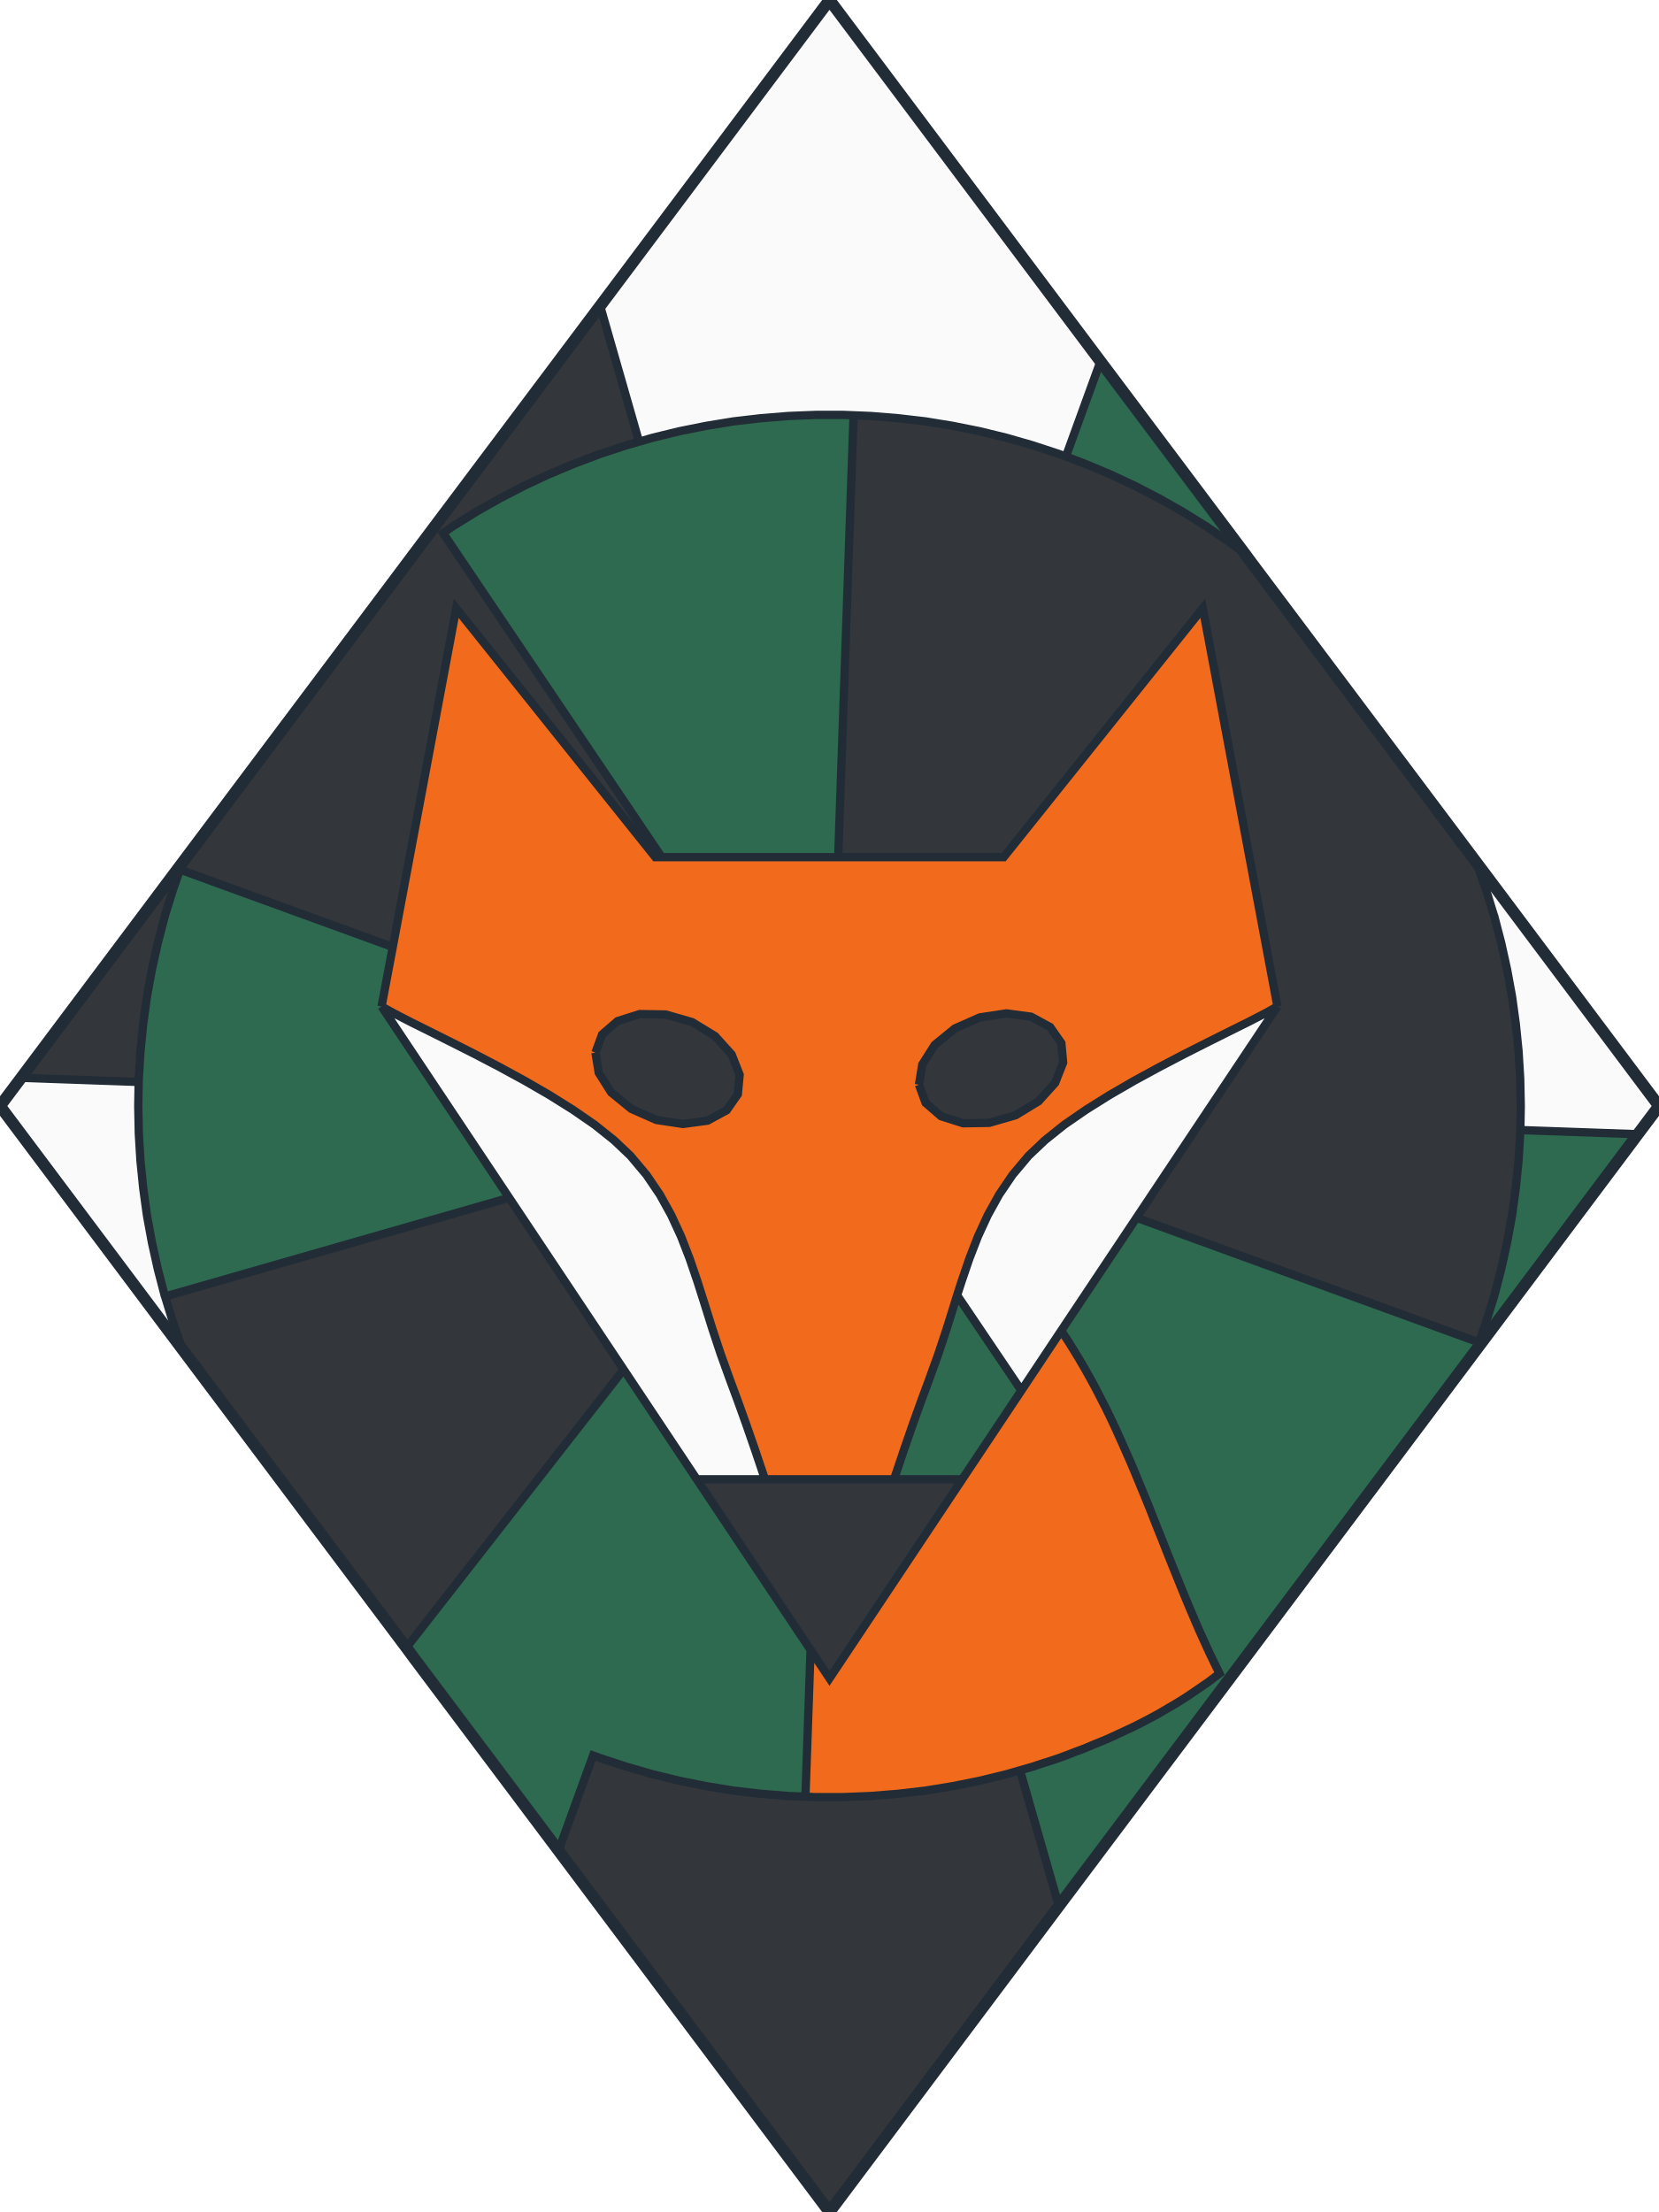
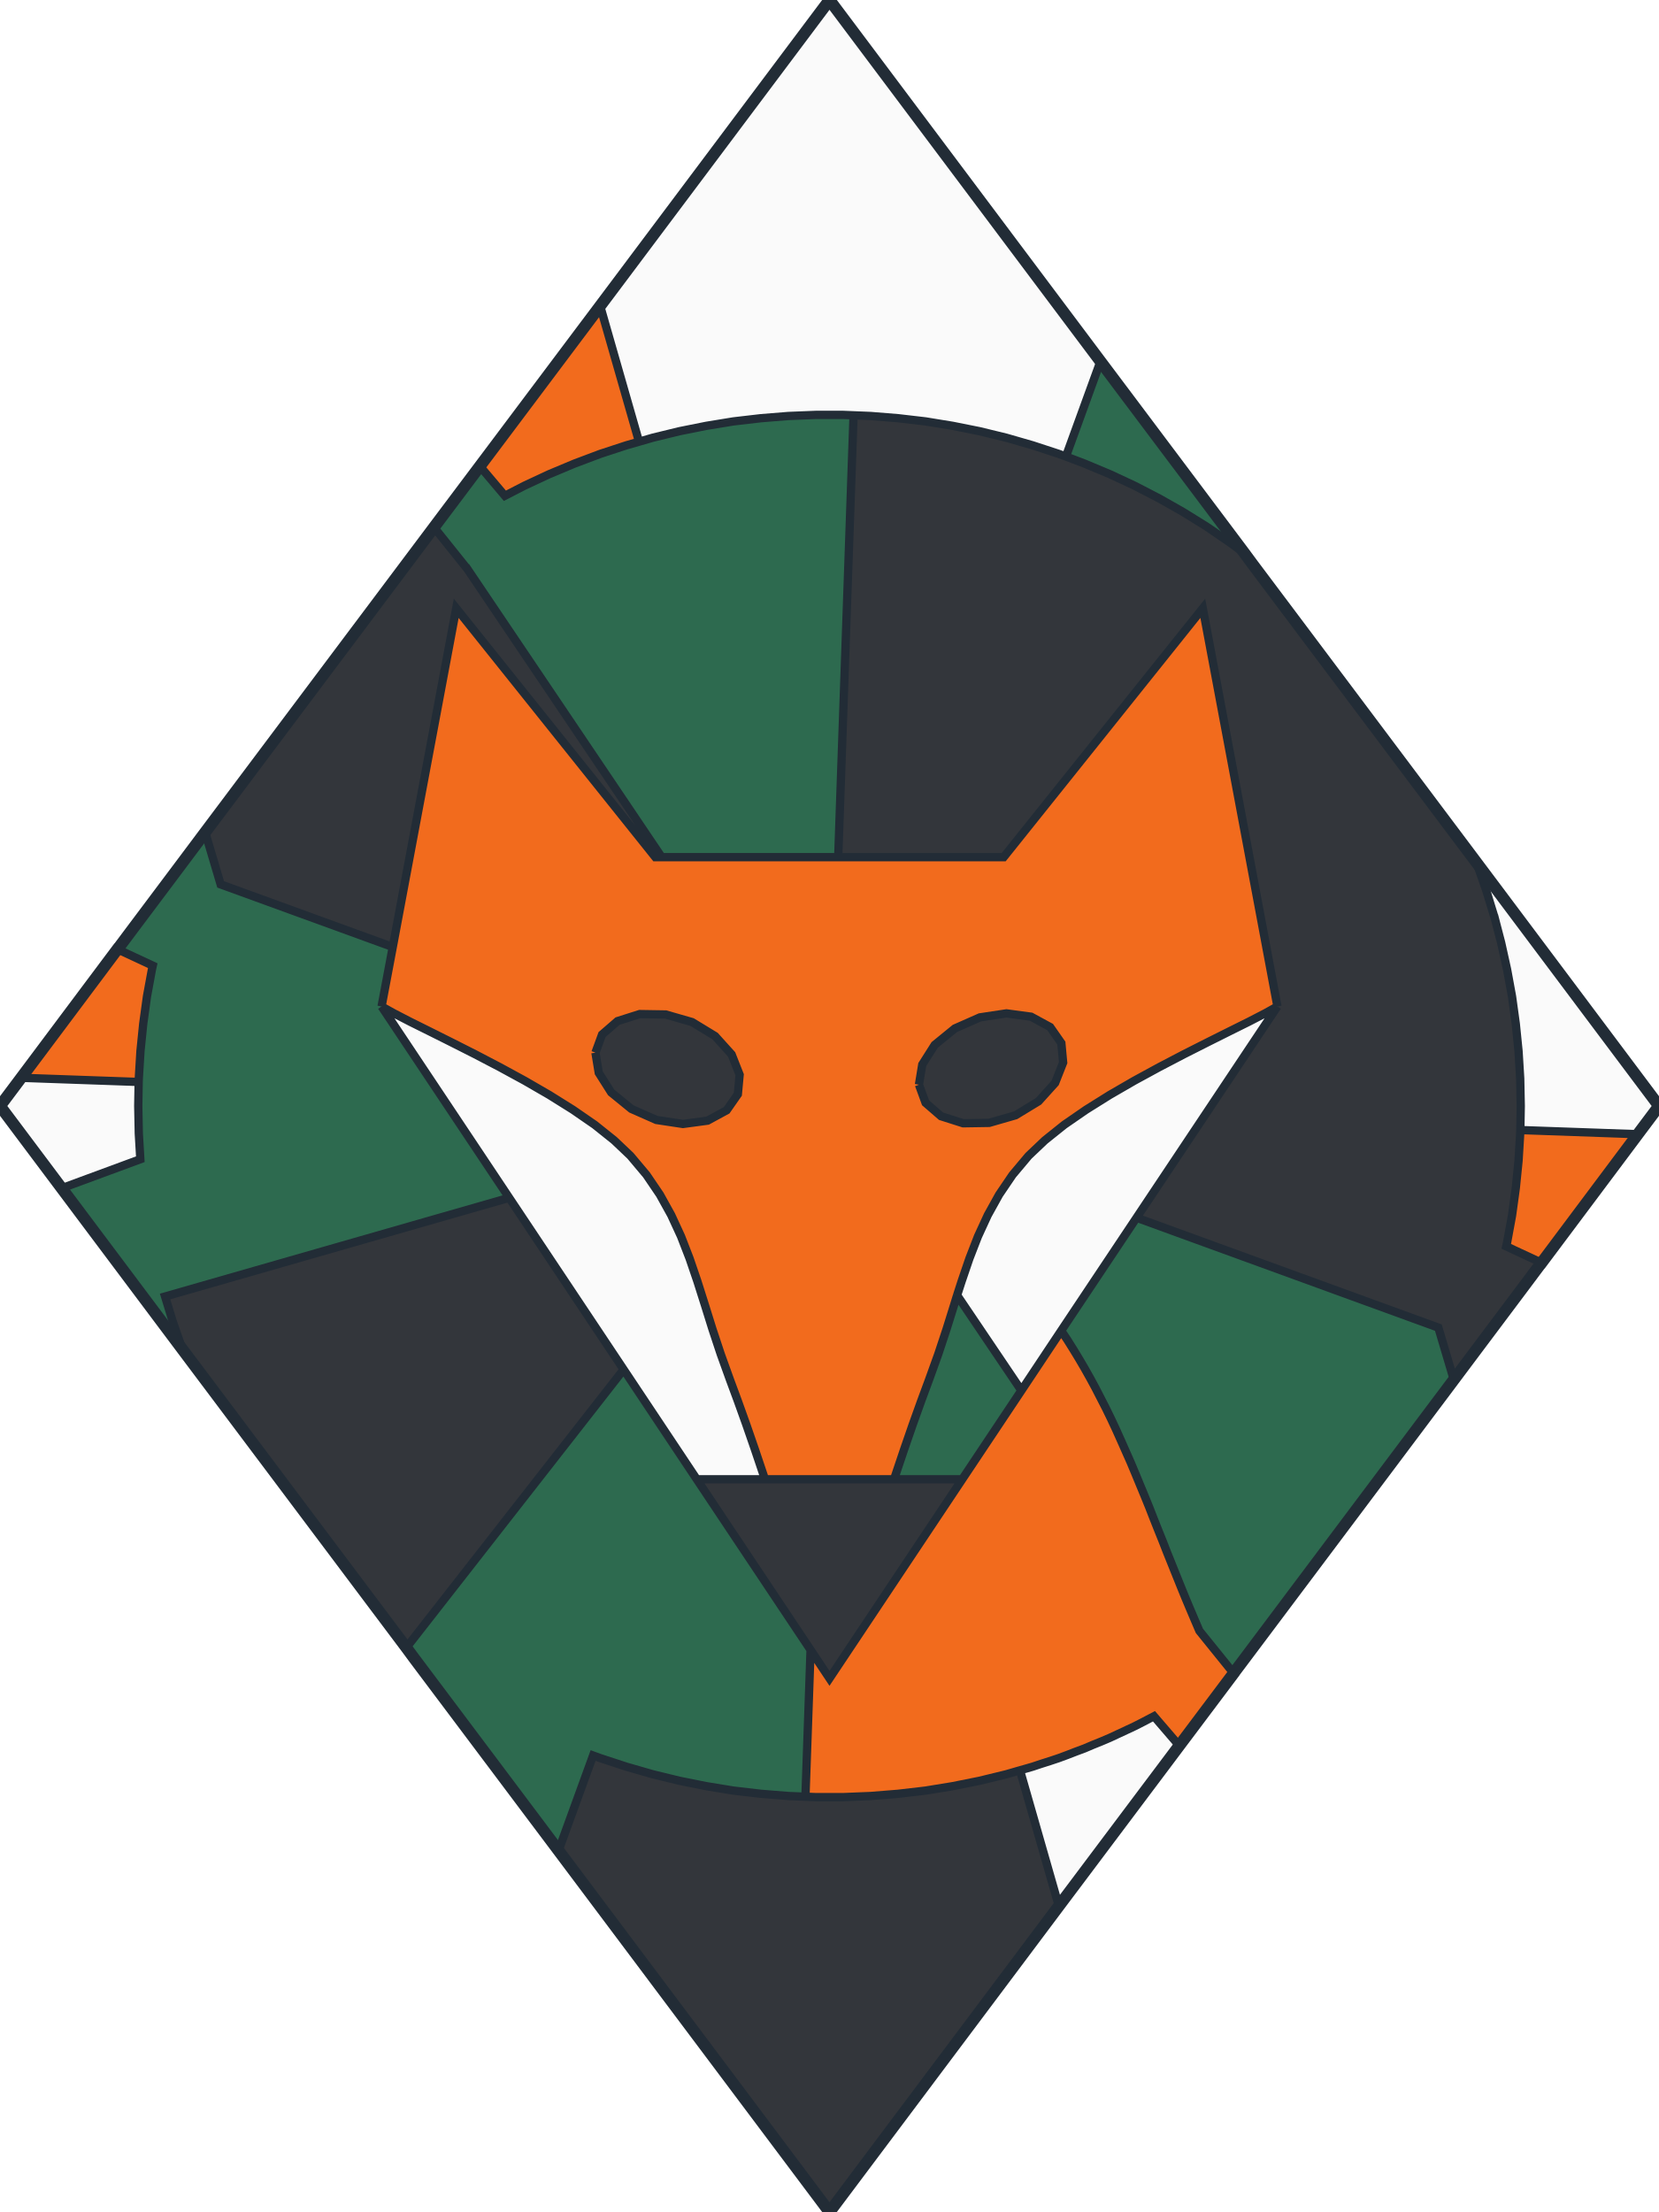
<svg xmlns="http://www.w3.org/2000/svg" viewBox="0 0 12 16">
-   <path d="M1.32 6.239L2.998 4.002L4.341 2.213L4.622 3.194L4.622 3.195L4.531 3.221L4.342 3.283L4.156 3.353L3.972 3.43L3.792 3.514L3.616 3.605L3.443 3.703L3.274 3.808L3.205 3.856L4.786 6.2L4.74 6.2L3.3 4.4L2.841 6.85L1.302 6.29L1.251 6.436L1.192 6.626L1.142 6.818L1.099 7.012L1.063 7.208L1.036 7.405L1.016 7.603L1.004 7.801L1.003 7.826L0.153 7.796Z" fill="#33363b" fill-rule="evenodd" />
-   <path d="M0.153 7.796L1.003 7.826L1 8L1.004 8.199L1.016 8.397L1.036 8.595L1.063 8.792L1.099 8.988L1.142 9.182L1.192 9.374L1.194 9.378L1.251 9.564L1.317 9.752L1.32 9.761L0 8Z" fill="#fafafa" fill-rule="evenodd" />
+   <path d="M2.998 4.002L3.139 3.814L3.376 4.11L3.377 4.11L4.786 6.2L4.74 6.2L3.3 4.4L2.841 6.85L1.596 6.397L1.484 6.02Z" fill="#33363b" fill-rule="evenodd" />
+   <path d="M0.85 6.866L1.105 6.985L1.099 7.012L1.063 7.208L1.036 7.405L1.016 7.603L1.004 7.801L1.003 7.826L0.153 7.796L0.849 6.866Z" fill="#f26b1d" fill-rule="evenodd" />
+   <path d="M4.341 2.213L4.622 3.194L4.622 3.195L4.531 3.221L4.342 3.283L4.156 3.353L3.972 3.43L3.792 3.514L3.652 3.586L3.471 3.372Z" fill="#f26b1d" fill-rule="evenodd" />
+   <path d="M0.153 7.796L1.003 7.826L1 8L1.004 8.199L1.015 8.385L0.446 8.595L0 8Z" fill="#fafafa" fill-rule="evenodd" />
  <path d="M1.32 9.761L1.317 9.752L1.251 9.564L1.194 9.378L3.683 8.664L4.511 9.906L2.939 11.918Z" fill="#33363b" fill-rule="evenodd" />
  <path d="M2.939 11.918L4.511 9.906L5.04 10.7L5.863 11.934L5.826 12.996L5.702 12.991L5.504 12.975L5.306 12.952L5.11 12.92L4.915 12.881L4.722 12.834L4.531 12.779L4.342 12.717L4.29 12.698L4.04 13.386L2.998 11.998Z" fill="#2d6a4f" fill-rule="evenodd" />
  <path d="M4.04 13.386L4.29 12.698L4.342 12.717L4.531 12.779L4.722 12.834L4.915 12.881L5.11 12.92L5.306 12.952L5.504 12.975L5.702 12.991L5.826 12.996L5.901 12.999L6.099 12.999L6.298 12.991L6.496 12.975L6.694 12.952L6.89 12.92L7.085 12.881L7.278 12.834L7.378 12.805L7.378 12.806L7.659 13.787L6 16Z" fill="#33363b" fill-rule="evenodd" />
-   <path d="M7.659 13.787L7.378 12.806L7.378 12.805L7.424 12.792L7.469 12.779L7.532 12.758L7.595 12.738L7.658 12.717L7.72 12.694L7.782 12.67L7.844 12.647L7.905 12.621L7.967 12.596L8.028 12.57L8.088 12.542L8.148 12.514L8.208 12.486L8.267 12.456L8.326 12.425L8.385 12.393L8.444 12.358L8.504 12.323L8.564 12.286L8.624 12.246L8.684 12.205L8.745 12.163L8.783 12.134L8.821 12.105L8.784 12.03L8.747 11.953L8.712 11.876L8.676 11.797L8.642 11.718L8.608 11.638L8.574 11.557L8.541 11.476L8.508 11.394L8.475 11.312L8.442 11.23L8.41 11.148L8.377 11.066L8.344 10.983L8.312 10.901L8.279 10.82L8.245 10.738L8.212 10.658L8.178 10.577L8.143 10.498L8.108 10.419L8.073 10.341L8.037 10.264L8 10.188L7.962 10.114L7.924 10.04L7.885 9.968L7.845 9.897L7.804 9.827L7.762 9.758L7.72 9.691L7.676 9.625L8.221 8.808L10.698 9.71L10.749 9.564L10.808 9.374L10.858 9.182L10.901 8.988L10.937 8.792L10.964 8.595L10.984 8.397L10.996 8.199L10.997 8.174L11.847 8.204L10.68 9.761L9.002 11.998Z" fill="#2d6a4f" fill-rule="evenodd" />
+   <path d="M8.923 12.103L8.676 11.797L8.675 11.795L8.642 11.718L8.608 11.638L8.574 11.557L8.541 11.476L8.508 11.394L8.475 11.312L8.442 11.23L8.41 11.148L8.377 11.066L8.344 10.983L8.312 10.901L8.279 10.82L8.245 10.738L8.212 10.658L8.178 10.577L8.143 10.498L8.108 10.419L8.073 10.341L8.037 10.264L8 10.188L7.962 10.114L7.924 10.04L7.885 9.968L7.845 9.897L7.804 9.827L7.762 9.758L7.72 9.691L7.676 9.625L8.221 8.808L10.404 9.603L10.516 9.98L9.002 11.998Z" fill="#2d6a4f" fill-rule="evenodd" />
+   <path d="M11.15 9.134L10.895 9.015L10.901 8.988L10.937 8.792L10.964 8.595L10.984 8.397L10.996 8.199L10.997 8.174L11.847 8.204L11.151 9.134Z" fill="#f26b1d" fill-rule="evenodd" />
+   <path d="M7.659 13.787L7.378 12.806L7.378 12.805L7.424 12.792L7.469 12.779L7.532 12.758L7.595 12.738L7.658 12.717L7.72 12.694L7.782 12.67L7.844 12.647L7.905 12.621L7.967 12.596L8.028 12.57L8.088 12.542L8.148 12.514L8.208 12.486L8.267 12.456L8.326 12.425L8.347 12.414L8.53 12.627Z" fill="#fafafa" fill-rule="evenodd" />
  <path d="M11.847 8.204L10.997 8.174L11 8L10.996 7.801L10.984 7.603L10.964 7.405L10.937 7.208L10.901 7.012L10.858 6.818L10.808 6.626L10.806 6.622L10.749 6.436L10.683 6.248L10.68 6.239L12 8Z" fill="#fafafa" fill-rule="evenodd" />
-   <path d="M10.68 6.239L10.683 6.248L10.749 6.436L10.806 6.622L10.808 6.626L10.858 6.818L10.901 7.012L10.937 7.208L10.964 7.405L10.984 7.603L10.996 7.801L11 8L10.997 8.174L10.996 8.199L10.984 8.397L10.964 8.595L10.937 8.792L10.901 8.988L10.858 9.182L10.808 9.374L10.749 9.564L10.698 9.71L8.221 8.808L9.24 7.28L9.203 7.082L8.722 4.516L8.7 4.4L7.26 6.2L6.063 6.2L6.174 3.004L6.298 3.009L6.496 3.025L6.694 3.048L6.89 3.08L7.085 3.119L7.278 3.166L7.469 3.221L7.658 3.283L7.71 3.302L7.844 3.353L8.028 3.43L8.208 3.514L8.384 3.605L8.557 3.703L8.726 3.808L8.89 3.92L9.002 4.002L9.061 4.082Z" fill="#33363b" fill-rule="evenodd" />
+   <path d="M10.516 9.98L10.404 9.603L8.221 8.808L9.24 7.28L9.203 7.082L8.722 4.516L8.7 4.4L7.26 6.2L6.063 6.2L6.174 3.004L6.298 3.009L6.496 3.025L6.694 3.048L6.89 3.08L7.085 3.119L7.278 3.166L7.469 3.221L7.658 3.283L7.71 3.302L7.844 3.353L8.028 3.43L8.208 3.514L8.384 3.605L8.557 3.703L8.726 3.808L8.89 3.92L9.002 4.002L9.061 4.082L10.68 6.239L10.683 6.248L10.749 6.436L10.806 6.622L10.808 6.626L10.858 6.818L10.901 7.012L10.937 7.208L10.964 7.405L10.984 7.603L10.996 7.801L11 8L10.997 8.174L10.996 8.199L10.984 8.397L10.964 8.595L10.937 8.792L10.901 8.988L10.895 9.015L11.15 9.134L11.022 9.305L10.68 9.761Z" fill="#33363b" fill-rule="evenodd" />
  <path d="M9.002 4.002L8.89 3.92L8.726 3.808L8.557 3.703L8.384 3.605L8.208 3.514L8.028 3.43L7.844 3.353L7.71 3.302L7.96 2.614Z" fill="#2d6a4f" fill-rule="evenodd" />
  <path d="M7.96 2.614L7.71 3.302L7.658 3.283L7.469 3.221L7.278 3.166L7.085 3.119L6.89 3.08L6.694 3.048L6.496 3.025L6.298 3.009L6.174 3.004L6.099 3.001L5.901 3.001L5.702 3.009L5.504 3.025L5.306 3.048L5.11 3.08L4.915 3.119L4.722 3.166L4.622 3.195L4.622 3.194L4.341 2.213L6 0Z" fill="#fafafa" fill-rule="evenodd" />
-   <path d="M1.003 7.826L1.004 7.801L1.016 7.603L1.036 7.405L1.063 7.208L1.099 7.012L1.142 6.818L1.192 6.626L1.251 6.436L1.302 6.29L2.841 6.85L2.76 7.28L3.683 8.664L1.194 9.378L1.192 9.374L1.142 9.182L1.099 8.988L1.063 8.792L1.036 8.595L1.016 8.397L1.004 8.199L1 8Z" fill="#2d6a4f" fill-rule="evenodd" />
-   <path d="M2.76 7.28L2.841 6.85L3.3 4.4L4.74 6.2L4.786 6.2L6.063 6.2L7.26 6.2L8.7 4.4L8.722 4.516L9.203 7.082L9.24 7.28L9.15 7.33L9.032 7.391L8.891 7.461L8.733 7.54L8.563 7.626L8.385 7.719L8.205 7.817L8.027 7.92L7.856 8.027L7.698 8.136L7.558 8.248L7.44 8.36L7.324 8.498L7.227 8.641L7.145 8.789L7.074 8.943L7.012 9.103L6.956 9.267L6.923 9.369L6.902 9.437L6.847 9.613L6.787 9.794L6.72 9.98L6.663 10.134L6.602 10.304L6.539 10.486L6.475 10.676L6.467 10.7L5.533 10.7L5.525 10.676L5.461 10.486L5.398 10.304L5.337 10.134L5.28 9.98L5.213 9.794L5.153 9.613L5.098 9.437L5.044 9.267L4.988 9.103L4.926 8.943L4.855 8.789L4.773 8.641L4.676 8.498L4.56 8.36L4.442 8.248L4.302 8.136L4.144 8.027L3.973 7.92L3.795 7.817L3.615 7.719L3.437 7.626L3.267 7.54L3.109 7.461L2.968 7.391L2.85 7.33ZM4.307 7.614L4.331 7.76L4.421 7.902L4.567 8.021L4.748 8.101L4.94 8.13L5.118 8.106L5.256 8.031L5.337 7.915L5.35 7.774L5.292 7.627L5.172 7.494L5.006 7.393L4.815 7.338L4.627 7.335L4.467 7.386L4.355 7.483ZM6.647 7.846L6.695 7.977L6.807 8.074L6.967 8.125L7.155 8.122L7.346 8.067L7.512 7.966L7.632 7.833L7.69 7.686L7.677 7.545L7.596 7.429L7.458 7.354L7.28 7.33L7.088 7.359L6.907 7.439L6.761 7.558L6.671 7.7Z" fill="#f26b1d" fill-rule="evenodd" />
-   <path d="M4.622 3.195L4.722 3.166L4.915 3.119L5.11 3.08L5.306 3.048L5.504 3.025L5.702 3.009L5.901 3.001L6.099 3.001L6.174 3.004L6.063 6.2L4.786 6.2L3.205 3.856L3.274 3.808L3.443 3.703L3.616 3.605L3.792 3.514L3.972 3.43L4.156 3.353L4.342 3.283L4.531 3.221Z" fill="#2d6a4f" fill-rule="evenodd" />
-   <path d="M5.533 10.7L5.04 10.7L4.511 9.906L3.683 8.664L2.76 7.28L2.85 7.33L2.968 7.391L3.109 7.461L3.267 7.54L3.437 7.626L3.615 7.719L3.795 7.817L3.973 7.92L4.144 8.027L4.302 8.136L4.442 8.248L4.56 8.36L4.676 8.498L4.773 8.641L4.855 8.789L4.926 8.943L4.988 9.103L5.044 9.267L5.098 9.437L5.153 9.613L5.213 9.794L5.28 9.98L5.337 10.134L5.398 10.304L5.461 10.486L5.525 10.676Z" fill="#fafafa" fill-rule="evenodd" />
-   <path d="M5.826 12.996L5.863 11.934L6 12.14L6.96 10.7L7.388 10.058L7.676 9.625L7.72 9.691L7.762 9.758L7.804 9.827L7.845 9.897L7.885 9.968L7.924 10.04L7.962 10.114L8 10.188L8.037 10.264L8.073 10.341L8.108 10.419L8.143 10.498L8.178 10.577L8.212 10.658L8.245 10.738L8.279 10.82L8.312 10.901L8.344 10.983L8.377 11.066L8.41 11.148L8.442 11.23L8.475 11.312L8.508 11.394L8.541 11.476L8.574 11.557L8.608 11.638L8.642 11.718L8.676 11.797L8.712 11.876L8.747 11.953L8.784 12.03L8.821 12.105L8.783 12.134L8.745 12.163L8.684 12.205L8.624 12.246L8.564 12.286L8.504 12.323L8.444 12.358L8.385 12.393L8.326 12.425L8.267 12.456L8.208 12.486L8.148 12.514L8.088 12.542L8.028 12.57L7.967 12.596L7.905 12.621L7.844 12.647L7.782 12.67L7.72 12.694L7.658 12.717L7.595 12.738L7.532 12.758L7.469 12.779L7.424 12.792L7.378 12.805L7.278 12.834L7.085 12.881L6.89 12.92L6.694 12.952L6.496 12.975L6.298 12.991L6.099 12.999L5.901 12.999Z" fill="#f26b1d" fill-rule="evenodd" />
-   <path d="M5.533 10.7L6.467 10.7L6.96 10.7L6 12.14L5.863 11.934L5.04 10.7Z" fill="#33363b" fill-rule="evenodd" />
-   <path d="M6.923 9.369L6.956 9.267L7.012 9.103L7.074 8.943L7.145 8.789L7.227 8.641L7.324 8.498L7.44 8.36L7.558 8.248L7.698 8.136L7.856 8.027L8.027 7.92L8.205 7.817L8.385 7.719L8.563 7.626L8.733 7.54L8.891 7.461L9.032 7.391L9.15 7.33L9.24 7.28L8.221 8.808L7.676 9.625L7.388 10.058Z" fill="#fafafa" fill-rule="evenodd" />
-   <path d="M6.467 10.7L6.475 10.676L6.539 10.486L6.602 10.304L6.663 10.134L6.72 9.98L6.787 9.794L6.847 9.613L6.902 9.437L6.923 9.369L7.388 10.058L6.96 10.7Z" fill="#2d6a4f" fill-rule="evenodd" />
-   <path d="M4.307 7.614L4.355 7.483L4.467 7.386L4.627 7.335L4.815 7.338L5.006 7.393L5.172 7.494L5.292 7.627L5.35 7.774L5.337 7.915L5.256 8.031L5.118 8.106L4.94 8.13L4.748 8.101L4.567 8.021L4.421 7.902L4.331 7.76Z" fill="#33363b" fill-rule="evenodd" />
-   <path d="M6.647 7.846L6.671 7.7L6.761 7.558L6.907 7.439L7.088 7.359L7.28 7.33L7.458 7.354L7.596 7.429L7.677 7.545L7.69 7.686L7.632 7.833L7.512 7.966L7.346 8.067L7.155 8.122L6.967 8.125L6.807 8.074L6.695 7.977Z" fill="#33363b" fill-rule="evenodd" />
-   <path d="M0.153 7.796L1.003 7.826M1.003 7.826L1 8L1.004 8.199L1.016 8.397L1.036 8.595L1.063 8.792L1.099 8.988L1.142 9.182L1.192 9.374L1.194 9.378M1.003 7.826L1.004 7.801L1.016 7.603L1.036 7.405L1.063 7.208L1.099 7.012L1.142 6.818L1.192 6.626L1.251 6.436L1.302 6.29L2.841 6.85M1.194 9.378L1.251 9.564L1.317 9.752L1.32 9.761M1.194 9.378L3.683 8.664M2.76 7.28L2.85 7.33L2.968 7.391L3.109 7.461L3.267 7.54L3.437 7.626L3.615 7.719L3.795 7.817L3.973 7.92L4.144 8.027L4.302 8.136L4.442 8.248L4.56 8.36L4.676 8.498L4.773 8.641L4.855 8.789L4.926 8.943L4.988 9.103L5.044 9.267L5.098 9.437L5.153 9.613L5.213 9.794L5.28 9.98L5.337 10.134L5.398 10.304L5.461 10.486L5.525 10.676L5.533 10.7M2.76 7.28L3.683 8.664M2.76 7.28L2.841 6.85M2.841 6.85L3.3 4.4L4.74 6.2L4.786 6.2M2.939 11.918L4.511 9.906M3.683 8.664L4.511 9.906M4.04 13.386L4.29 12.698L4.342 12.717L4.531 12.779L4.722 12.834L4.915 12.881L5.11 12.92L5.306 12.952L5.504 12.975L5.702 12.991L5.826 12.996M4.341 2.213L4.622 3.194L4.622 3.195M4.511 9.906L5.04 10.7M4.786 6.2L3.205 3.856L3.274 3.808L3.443 3.703L3.616 3.605L3.792 3.514L3.972 3.43L4.156 3.353L4.342 3.283L4.531 3.221L4.622 3.195M4.622 3.195L4.722 3.166L4.915 3.119L5.11 3.08L5.306 3.048L5.504 3.025L5.702 3.009L5.901 3.001L6.099 3.001L6.174 3.004M4.786 6.2L6.063 6.2M5.04 10.7L5.533 10.7M5.04 10.7L5.863 11.934M5.533 10.7L6.467 10.7M5.826 12.996L5.901 12.999L6.099 12.999L6.298 12.991L6.496 12.975L6.694 12.952L6.89 12.92L7.085 12.881L7.278 12.834L7.378 12.805M5.826 12.996L5.863 11.934M5.863 11.934L6 12.14L6.96 10.7M6.063 6.2L7.26 6.2L8.7 4.4L8.722 4.516L9.203 7.082L9.24 7.28M6.063 6.2L6.174 3.004M6.174 3.004L6.298 3.009L6.496 3.025L6.694 3.048L6.89 3.08L7.085 3.119L7.278 3.166L7.469 3.221L7.658 3.283L7.71 3.302M6.467 10.7L6.96 10.7M6.467 10.7L6.475 10.676L6.539 10.486L6.602 10.304L6.663 10.134L6.72 9.98L6.787 9.794L6.847 9.613L6.902 9.437L6.923 9.369M6.923 9.369L7.388 10.058M6.923 9.369L6.956 9.267L7.012 9.103L7.074 8.943L7.145 8.789L7.227 8.641L7.324 8.498L7.44 8.36L7.558 8.248L7.698 8.136L7.856 8.027L8.027 7.92L8.205 7.817L8.385 7.719L8.563 7.626L8.733 7.54L8.891 7.461L9.032 7.391L9.15 7.33L9.24 7.28M6.96 10.7L7.388 10.058M7.378 12.805L7.378 12.806L7.659 13.787M7.676 9.625L7.72 9.691L7.762 9.758L7.804 9.827L7.845 9.897L7.885 9.968L7.924 10.04L7.962 10.114L8 10.188L8.037 10.264L8.073 10.341L8.108 10.419L8.143 10.498L8.178 10.577L8.212 10.658L8.245 10.738L8.279 10.82L8.312 10.901L8.344 10.983L8.377 11.066L8.41 11.148L8.442 11.23L8.475 11.312L8.508 11.394L8.541 11.476L8.574 11.557L8.608 11.638L8.642 11.718L8.676 11.797L8.712 11.876L8.747 11.953L8.784 12.03L8.821 12.105L8.783 12.134L8.745 12.163L8.684 12.205L8.624 12.246L8.564 12.286L8.504 12.323L8.444 12.358L8.385 12.393L8.326 12.425L8.267 12.456L8.208 12.486L8.148 12.514L8.088 12.542L8.028 12.57L7.967 12.596L7.905 12.621L7.844 12.647L7.782 12.67L7.72 12.694L7.658 12.717L7.595 12.738L7.532 12.758L7.469 12.779L7.424 12.792L7.378 12.805M7.388 10.058L7.676 9.625M7.676 9.625L8.221 8.808M7.71 3.302L7.844 3.353L8.028 3.43L8.208 3.514L8.384 3.605L8.557 3.703L8.726 3.808L8.89 3.92L9.002 4.002M7.71 3.302L7.96 2.614M8.221 8.808L10.698 9.71L10.749 9.564L10.808 9.374L10.858 9.182L10.901 8.988L10.937 8.792L10.964 8.595L10.984 8.397L10.996 8.199L10.997 8.174M8.221 8.808L9.24 7.28M10.68 6.239L10.683 6.248L10.749 6.436L10.806 6.622L10.808 6.626L10.858 6.818L10.901 7.012L10.937 7.208L10.964 7.405L10.984 7.603L10.996 7.801L11 8L10.997 8.174M10.997 8.174L11.847 8.204M4.307 7.614L4.331 7.76L4.421 7.902L4.567 8.021L4.748 8.101L4.94 8.13L5.118 8.106L5.256 8.031L5.337 7.915L5.35 7.774L5.292 7.627L5.172 7.494L5.006 7.393L4.815 7.338L4.627 7.335L4.467 7.386L4.355 7.483L4.307 7.614M6.647 7.846L6.671 7.7L6.761 7.558L6.907 7.439L7.088 7.359L7.28 7.33L7.458 7.354L7.596 7.429L7.677 7.545L7.69 7.686L7.632 7.833L7.512 7.966L7.346 8.067L7.155 8.122L6.967 8.125L6.807 8.074L6.695 7.977L6.647 7.846" fill="none" stroke="#222c36" stroke-width=".06" />
-   <path d="M2.998 4.002L1.32 6.239L0.153 7.796L0 8L1.32 9.761L2.939 11.918L2.998 11.998L4.04 13.386L6 16L7.659 13.787L9.002 11.998L10.68 9.761L11.847 8.204L12 8L10.68 6.239L9.061 4.082L9.002 4.002L7.96 2.614L6 0L4.341 2.213Z" fill="none" stroke="#222c36" stroke-width=".085" />
+   <path d="M1.484 6.02L1.596 6.397L2.841 6.85L2.76 7.28L3.683 8.664L1.194 9.378L1.251 9.564L1.317 9.752L1.32 9.761L0.446 8.595L1.015 8.385L1.004 8.199L1 8L1.003 7.826L1.004 7.801L1.016 7.603L1.036 7.405L1.063 7.208L1.099 7.012L1.105 6.985L0.85 6.866L0.978 6.695L1.32 6.239Z" fill="#2d6a4f" fill-rule="evenodd" />
+   <path d="M3.3 4.4L4.74 6.2L4.786 6.2L6.063 6.2L7.26 6.2L8.7 4.4L8.722 4.516L9.203 7.082L9.24 7.28L9.15 7.33L9.032 7.391L8.891 7.461L8.733 7.54L8.563 7.626L8.385 7.719L8.205 7.817L8.027 7.92L7.856 8.027L7.698 8.136L7.558 8.248L7.44 8.36L7.324 8.498L7.227 8.641L7.145 8.789L7.074 8.943L7.012 9.103L6.956 9.267L6.923 9.369L6.902 9.437L6.847 9.613L6.787 9.794L6.72 9.98L6.663 10.134L6.602 10.304L6.539 10.486L6.475 10.676L6.467 10.7L5.533 10.7L5.525 10.676L5.461 10.486L5.398 10.304L5.337 10.134L5.28 9.98L5.213 9.794L5.153 9.613L5.098 9.437L5.044 9.267L4.988 9.103L4.926 8.943L4.855 8.789L4.773 8.641L4.676 8.498L4.56 8.36L4.442 8.248L4.302 8.136L4.144 8.027L3.973 7.92L3.795 7.817L3.615 7.719L3.437 7.626L3.267 7.54L3.109 7.461L2.968 7.391L2.85 7.33L2.76 7.28L2.841 6.85ZM4.307 7.614L4.331 7.76L4.421 7.902L4.567 8.021L4.748 8.101L4.94 8.13L5.118 8.106L5.256 8.031L5.337 7.915L5.35 7.774L5.292 7.627L5.172 7.494L5.006 7.393L4.815 7.338L4.627 7.335L4.467 7.386L4.355 7.483ZM6.647 7.846L6.695 7.977L6.807 8.074L6.967 8.125L7.155 8.122L7.346 8.067L7.512 7.966L7.632 7.833L7.69 7.686L7.677 7.545L7.596 7.429L7.458 7.354L7.28 7.33L7.088 7.359L6.907 7.439L6.761 7.558L6.671 7.7Z" fill="#f26b1d" fill-rule="evenodd" />
+   <path d="M3.471 3.372L3.652 3.586L3.792 3.514L3.972 3.43L4.156 3.353L4.342 3.283L4.531 3.221L4.622 3.195L4.722 3.166L4.915 3.119L5.11 3.08L5.306 3.048L5.504 3.025L5.702 3.009L5.901 3.001L6.099 3.001L6.174 3.004L6.063 6.2L4.786 6.2L3.377 4.11L3.376 4.11L3.139 3.814Z" fill="#2d6a4f" fill-rule="evenodd" />
+   <path d="M2.76 7.28L2.85 7.33L2.968 7.391L3.109 7.461L3.267 7.54L3.437 7.626L3.615 7.719L3.795 7.817L3.973 7.92L4.144 8.027L4.302 8.136L4.442 8.248L4.56 8.36L4.676 8.498L4.773 8.641L4.855 8.789L4.926 8.943L4.988 9.103L5.044 9.267L5.098 9.437L5.153 9.613L5.213 9.794L5.28 9.98L5.337 10.134L5.398 10.304L5.461 10.486L5.525 10.676L5.533 10.7L5.04 10.7L4.511 9.906L3.683 8.664Z" fill="#fafafa" fill-rule="evenodd" />
+   <path d="M8.53 12.627L8.347 12.414L8.326 12.425L8.267 12.456L8.208 12.486L8.148 12.514L8.088 12.542L8.028 12.57L7.967 12.596L7.905 12.621L7.844 12.647L7.782 12.67L7.72 12.694L7.658 12.717L7.595 12.738L7.532 12.758L7.469 12.779L7.424 12.792L7.378 12.805L7.278 12.834L7.085 12.881L6.89 12.92L6.694 12.952L6.496 12.975L6.298 12.991L6.099 12.999L5.901 12.999L5.826 12.996L5.863 11.934L6 12.14L6.96 10.7L7.388 10.058L7.676 9.625L7.72 9.691L7.762 9.758L7.804 9.827L7.845 9.897L7.885 9.968L7.924 10.04L7.962 10.114L8 10.188L8.037 10.264L8.073 10.341L8.108 10.419L8.143 10.498L8.178 10.577L8.212 10.658L8.245 10.738L8.279 10.82L8.312 10.901L8.344 10.983L8.377 11.066L8.41 11.148L8.442 11.23L8.475 11.312L8.508 11.394L8.541 11.476L8.574 11.557L8.608 11.638L8.642 11.718L8.675 11.795L8.676 11.797L8.923 12.103L8.923 12.104Z" fill="#f26b1d" fill-rule="evenodd" />
+   <path d="M5.04 10.7L5.533 10.7L6.467 10.7L6.96 10.7L6 12.14L5.863 11.934Z" fill="#33363b" fill-rule="evenodd" />
+   <path d="M7.388 10.058L6.923 9.369L6.956 9.267L7.012 9.103L7.074 8.943L7.145 8.789L7.227 8.641L7.324 8.498L7.44 8.36L7.558 8.248L7.698 8.136L7.856 8.027L8.027 7.92L8.205 7.817L8.385 7.719L8.563 7.626L8.733 7.54L8.891 7.461L9.032 7.391L9.15 7.33L9.24 7.28L8.221 8.808L7.676 9.625Z" fill="#fafafa" fill-rule="evenodd" />
+   <path d="M6.96 10.7L6.467 10.7L6.475 10.676L6.539 10.486L6.602 10.304L6.663 10.134L6.72 9.98L6.787 9.794L6.847 9.613L6.902 9.437L6.923 9.369L7.388 10.058Z" fill="#2d6a4f" fill-rule="evenodd" />
+   <path d="M4.355 7.483L4.467 7.386L4.627 7.335L4.815 7.338L5.006 7.393L5.172 7.494L5.292 7.627L5.35 7.774L5.337 7.915L5.256 8.031L5.118 8.106L4.94 8.13L4.748 8.101L4.567 8.021L4.421 7.902L4.331 7.76L4.307 7.614Z" fill="#33363b" fill-rule="evenodd" />
+   <path d="M6.671 7.7L6.761 7.558L6.907 7.439L7.088 7.359L7.28 7.33L7.458 7.354L7.596 7.429L7.677 7.545L7.69 7.686L7.632 7.833L7.512 7.966L7.346 8.067L7.155 8.122L6.967 8.125L6.807 8.074L6.695 7.977L6.647 7.846Z" fill="#33363b" fill-rule="evenodd" />
+   <path d="M0.153 7.796L1.003 7.826M0.446 8.595L1.015 8.385L1.004 8.199L1 8L1.003 7.826M1.003 7.826L1.004 7.801L1.016 7.603L1.036 7.405L1.063 7.208L1.099 7.012L1.105 6.985L0.85 6.866M3.683 8.664L1.194 9.378L1.251 9.564L1.317 9.752L1.32 9.761M1.484 6.02L1.596 6.397L2.841 6.85M2.76 7.28L2.85 7.33L2.968 7.391L3.109 7.461L3.267 7.54L3.437 7.626L3.615 7.719L3.795 7.817L3.973 7.92L4.144 8.027L4.302 8.136L4.442 8.248L4.56 8.36L4.676 8.498L4.773 8.641L4.855 8.789L4.926 8.943L4.988 9.103L5.044 9.267L5.098 9.437L5.153 9.613L5.213 9.794L5.28 9.98L5.337 10.134L5.398 10.304L5.461 10.486L5.525 10.676L5.533 10.7M2.76 7.28L3.683 8.664M2.76 7.28L2.841 6.85M2.841 6.85L3.3 4.4L4.74 6.2L4.786 6.2M2.939 11.918L4.511 9.906M3.139 3.814L3.376 4.11L3.377 4.11L4.786 6.2M3.471 3.372L3.652 3.586L3.792 3.514L3.972 3.43L4.156 3.353L4.342 3.283L4.531 3.221L4.622 3.195M3.683 8.664L4.511 9.906M4.04 13.386L4.29 12.698L4.342 12.717L4.531 12.779L4.722 12.834L4.915 12.881L5.11 12.92L5.306 12.952L5.504 12.975L5.702 12.991L5.826 12.996M4.341 2.213L4.622 3.194L4.622 3.195M4.511 9.906L5.04 10.7M4.622 3.195L4.722 3.166L4.915 3.119L5.11 3.08L5.306 3.048L5.504 3.025L5.702 3.009L5.901 3.001L6.099 3.001L6.174 3.004M4.786 6.2L6.063 6.2M5.04 10.7L5.533 10.7M5.04 10.7L5.863 11.934M5.533 10.7L6.467 10.7M5.826 12.996L5.901 12.999L6.099 12.999L6.298 12.991L6.496 12.975L6.694 12.952L6.89 12.92L7.085 12.881L7.278 12.834L7.378 12.805M5.826 12.996L5.863 11.934M5.863 11.934L6 12.14L6.96 10.7M6.063 6.2L7.26 6.2L8.7 4.4L8.722 4.516L9.203 7.082L9.24 7.28M6.063 6.2L6.174 3.004M6.174 3.004L6.298 3.009L6.496 3.025L6.694 3.048L6.89 3.08L7.085 3.119L7.278 3.166L7.469 3.221L7.658 3.283L7.71 3.302M6.467 10.7L6.96 10.7M6.467 10.7L6.475 10.676L6.539 10.486L6.602 10.304L6.663 10.134L6.72 9.98L6.787 9.794L6.847 9.613L6.902 9.437L6.923 9.369M6.923 9.369L7.388 10.058M6.923 9.369L6.956 9.267L7.012 9.103L7.074 8.943L7.145 8.789L7.227 8.641L7.324 8.498L7.44 8.36L7.558 8.248L7.698 8.136L7.856 8.027L8.027 7.92L8.205 7.817L8.385 7.719L8.563 7.626L8.733 7.54L8.891 7.461L9.032 7.391L9.15 7.33L9.24 7.28M6.96 10.7L7.388 10.058M7.378 12.805L7.378 12.806L7.659 13.787M7.378 12.805L7.424 12.792L7.469 12.779L7.532 12.758L7.595 12.738L7.658 12.717L7.72 12.694L7.782 12.67L7.844 12.647L7.905 12.621L7.967 12.596L8.028 12.57L8.088 12.542L8.148 12.514L8.208 12.486L8.267 12.456L8.326 12.425L8.347 12.414L8.53 12.627M7.388 10.058L7.676 9.625M7.676 9.625L7.72 9.691L7.762 9.758L7.804 9.827L7.845 9.897L7.885 9.968L7.924 10.04L7.962 10.114L8 10.188L8.037 10.264L8.073 10.341L8.108 10.419L8.143 10.498L8.178 10.577L8.212 10.658L8.245 10.738L8.279 10.82L8.312 10.901L8.344 10.983L8.377 11.066L8.41 11.148L8.442 11.23L8.475 11.312L8.508 11.394L8.541 11.476L8.574 11.557L8.608 11.638L8.642 11.718L8.675 11.795L8.676 11.797L8.923 12.103M7.676 9.625L8.221 8.808M7.71 3.302L7.844 3.353L8.028 3.43L8.208 3.514L8.384 3.605L8.557 3.703L8.726 3.808L8.89 3.92L9.002 4.002M7.71 3.302L7.96 2.614M8.221 8.808L10.404 9.603L10.516 9.98M8.221 8.808L9.24 7.28M10.68 6.239L10.683 6.248L10.749 6.436L10.806 6.622L10.808 6.626L10.858 6.818L10.901 7.012L10.937 7.208L10.964 7.405L10.984 7.603L10.996 7.801L11 8L10.997 8.174M10.997 8.174L11.847 8.204M11.15 9.134L10.895 9.015L10.901 8.988L10.937 8.792L10.964 8.595L10.984 8.397L10.996 8.199L10.997 8.174M4.307 7.614L4.331 7.76L4.421 7.902L4.567 8.021L4.748 8.101L4.94 8.13L5.118 8.106L5.256 8.031L5.337 7.915L5.35 7.774L5.292 7.627L5.172 7.494L5.006 7.393L4.815 7.338L4.627 7.335L4.467 7.386L4.355 7.483L4.307 7.614M6.647 7.846L6.671 7.7L6.761 7.558L6.907 7.439L7.088 7.359L7.28 7.33L7.458 7.354L7.596 7.429L7.677 7.545L7.69 7.686L7.632 7.833L7.512 7.966L7.346 8.067L7.155 8.122L6.967 8.125L6.807 8.074L6.695 7.977L6.647 7.846" fill="none" stroke="#222c36" stroke-width=".06" />
+   <path d="M3.139 3.814L2.998 4.002L1.484 6.02L1.32 6.239L0.978 6.695L0.85 6.866L0.849 6.866L0.153 7.796L0 8L0.446 8.595L1.32 9.761L2.939 11.918L2.998 11.998L4.04 13.386L6 16L7.659 13.787L8.53 12.627L8.923 12.104L8.923 12.103L9.002 11.998L10.516 9.98L10.68 9.761L11.022 9.305L11.15 9.134L11.151 9.134L11.847 8.204L12 8L10.68 6.239L9.061 4.082L9.002 4.002L7.96 2.614L6 0L4.341 2.213L3.471 3.372Z" fill="none" stroke="#222c36" stroke-width=".085" />
</svg>
